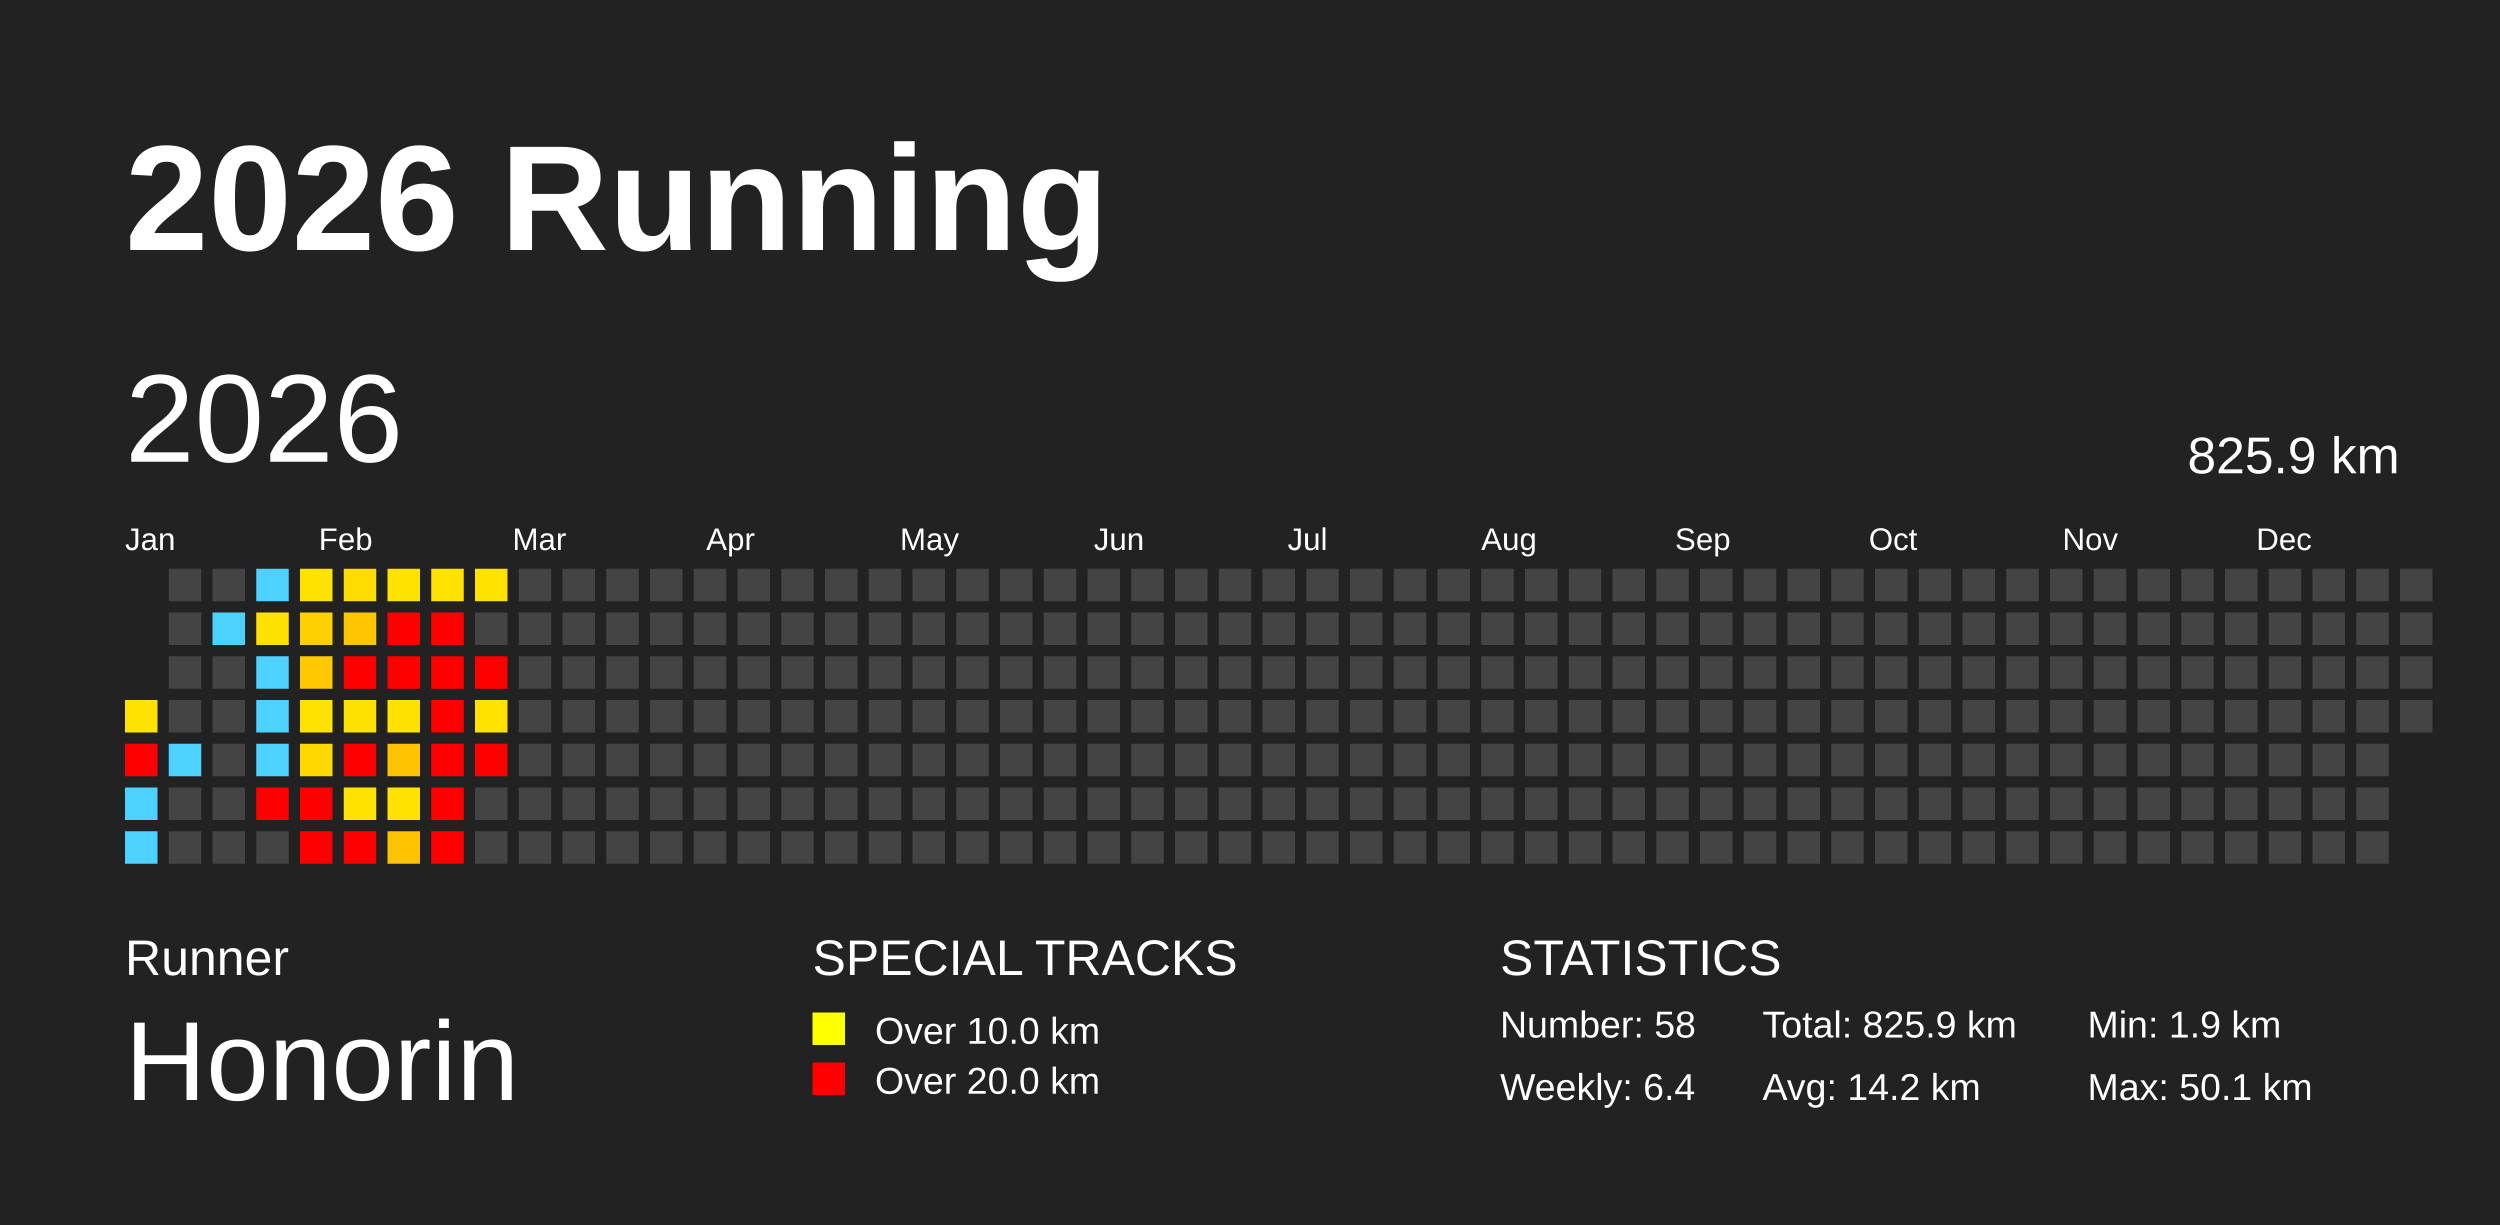
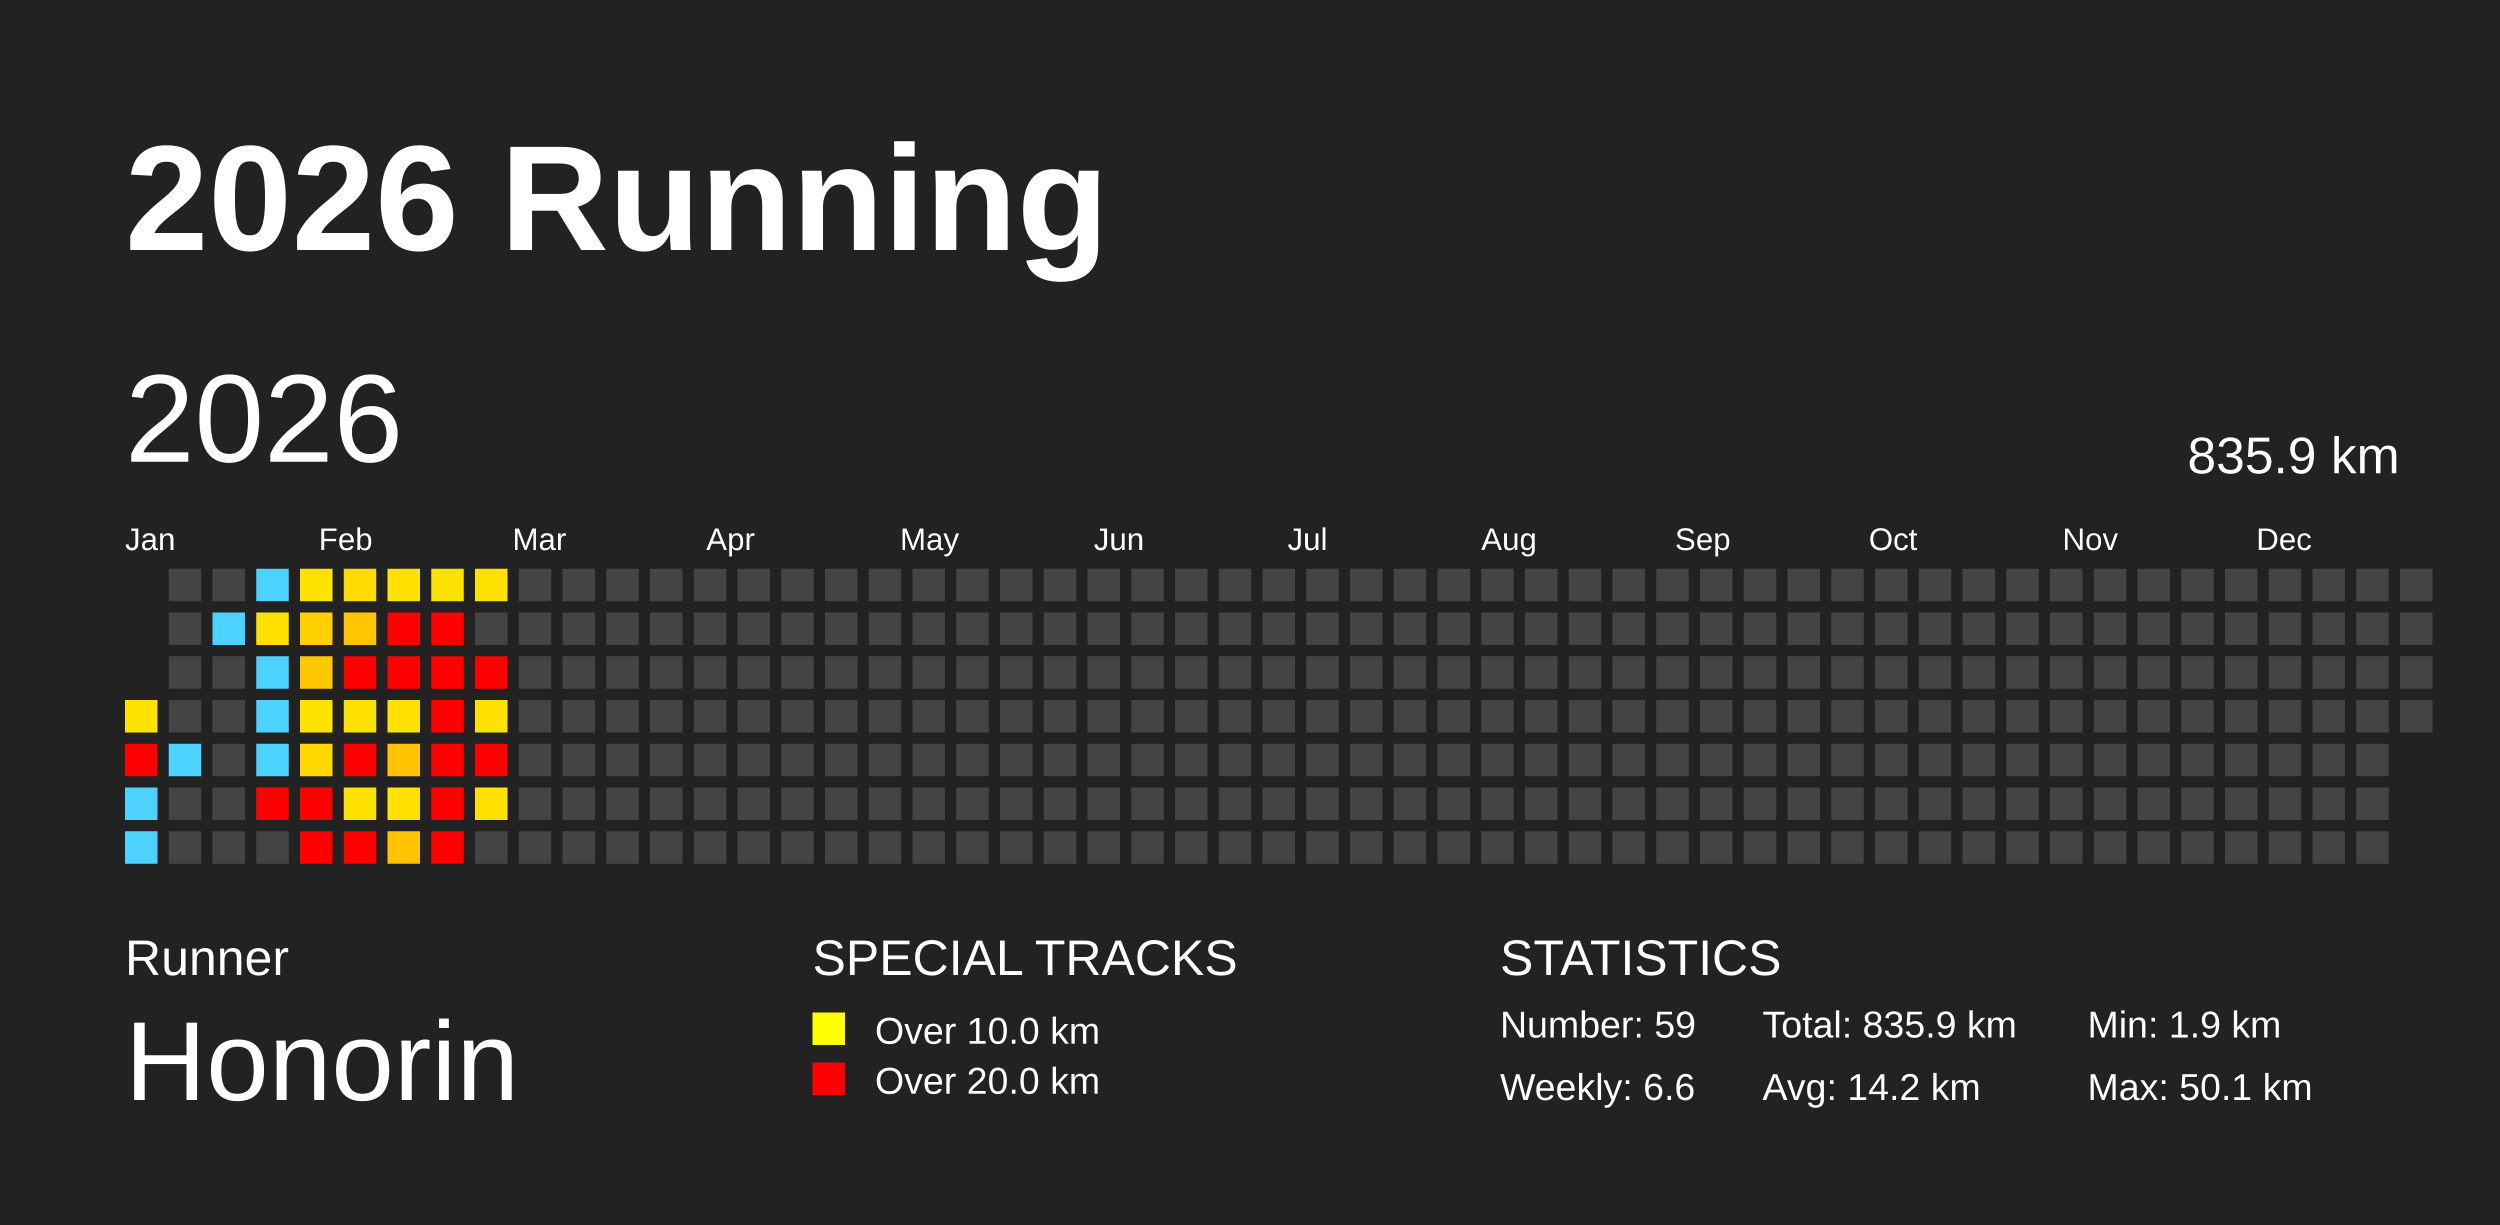
<svg xmlns="http://www.w3.org/2000/svg" baseProfile="full" height="98mm" version="1.1" viewBox="0,0,200,98" width="200mm">
  <defs />
  <rect fill="#222222" height="98" width="200" x="0" y="0" />
  <text fill="#FFFFFF" style="font-size:12px; font-family:Arial; font-weight:bold;" x="10" y="20">2026 Running</text>
  <text fill="#FFFFFF" style="font-size:4px; font-family:Arial" x="10" y="78">Runner</text>
  <text fill="#FFFFFF" style="font-size:9px; font-family:Arial" x="10" y="88">Honorin</text>
  <text fill="#FFFFFF" style="font-size:4px; font-family:Arial" x="65" y="78">SPECIAL TRACKS</text>
  <rect fill="yellow" height="2.6" width="2.6" x="65" y="81" />
  <text fill="#FFFFFF" style="font-size:3px; font-family:Arial" x="70" y="83.5">Over 10.0 km</text>
  <rect fill="red" height="2.6" width="2.6" x="65" y="85" />
  <text fill="#FFFFFF" style="font-size:3px; font-family:Arial" x="70" y="87.5">Over 20.0 km</text>
  <text fill="#FFFFFF" style="font-size:4px; font-family:Arial" x="120" y="78">STATISTICS</text>
-   <text fill="#FFFFFF" style="font-size:3px; font-family:Arial" x="120" y="83">Number: 58</text>
-   <text fill="#FFFFFF" style="font-size:3px; font-family:Arial" x="120" y="88">Weekly: 6.4</text>
-   <text fill="#FFFFFF" style="font-size:3px; font-family:Arial" x="141" y="83">Total: 825.9 km</text>
+   <text fill="#FFFFFF" style="font-size:3px; font-family:Arial" x="120" y="83">Number: 59</text>
+   <text fill="#FFFFFF" style="font-size:3px; font-family:Arial" x="120" y="88">Weekly: 6.6</text>
+   <text fill="#FFFFFF" style="font-size:3px; font-family:Arial" x="141" y="83">Total: 835.9 km</text>
  <text fill="#FFFFFF" style="font-size:3px; font-family:Arial" x="141" y="88">Avg: 14.2 km</text>
  <text fill="#FFFFFF" style="font-size:3px; font-family:Arial" x="167" y="83">Min: 1.9 km</text>
  <text fill="#FFFFFF" style="font-size:3px; font-family:Arial" x="167" y="88">Max: 50.1 km</text>
  <text dominant-baseline="hanging" fill="#FFFFFF" style="font-size:10.0px; font-family:Arial;" x="10" y="30">2026</text>
-   <text dominant-baseline="hanging" fill="#FFFFFF" style="font-size:4.125px; font-family:Arial;" x="175" y="35">825.9 km</text>
+   <text dominant-baseline="hanging" fill="#FFFFFF" style="font-size:4.125px; font-family:Arial;" x="175" y="35">835.9 km</text>
  <text fill="#FFFFFF" style="font-size:2.5px; font-family:Arial" x="10.0" y="44">Jan</text>
  <text fill="#FFFFFF" style="font-size:2.5px; font-family:Arial" x="25.5" y="44">Feb</text>
  <text fill="#FFFFFF" style="font-size:2.5px; font-family:Arial" x="41.0" y="44">Mar</text>
  <text fill="#FFFFFF" style="font-size:2.5px; font-family:Arial" x="56.5" y="44">Apr</text>
  <text fill="#FFFFFF" style="font-size:2.5px; font-family:Arial" x="72.0" y="44">May</text>
  <text fill="#FFFFFF" style="font-size:2.5px; font-family:Arial" x="87.5" y="44">Jun</text>
  <text fill="#FFFFFF" style="font-size:2.5px; font-family:Arial" x="103.0" y="44">Jul</text>
  <text fill="#FFFFFF" style="font-size:2.5px; font-family:Arial" x="118.5" y="44">Aug</text>
  <text fill="#FFFFFF" style="font-size:2.5px; font-family:Arial" x="134.0" y="44">Sep</text>
  <text fill="#FFFFFF" style="font-size:2.5px; font-family:Arial" x="149.5" y="44">Oct</text>
  <text fill="#FFFFFF" style="font-size:2.5px; font-family:Arial" x="165.0" y="44">Nov</text>
  <text fill="#FFFFFF" style="font-size:2.5px; font-family:Arial" x="180.5" y="44">Dec</text>
  <rect fill="#ffe200" height="2.6" width="2.6" x="10.0" y="56.0" />
  <rect fill="red" height="2.6" width="2.6" x="10.0" y="59.5" />
  <rect fill="#4dd2ff" height="2.6" width="2.6" x="10.0" y="63.0" />
  <rect fill="#4dd2ff" height="2.6" width="2.6" x="10.0" y="66.5" />
  <rect fill="#444444" height="2.6" width="2.6" x="13.5" y="45.5" />
  <rect fill="#444444" height="2.6" width="2.6" x="13.5" y="49.0" />
  <rect fill="#444444" height="2.6" width="2.6" x="13.5" y="52.5" />
  <rect fill="#444444" height="2.6" width="2.6" x="13.5" y="56.0" />
  <rect fill="#4dd2ff" height="2.6" width="2.6" x="13.5" y="59.5" />
  <rect fill="#444444" height="2.6" width="2.6" x="13.5" y="63.0" />
  <rect fill="#444444" height="2.6" width="2.6" x="13.5" y="66.5" />
  <rect fill="#444444" height="2.6" width="2.6" x="17.0" y="45.5" />
  <rect fill="#4dd2ff" height="2.6" width="2.6" x="17.0" y="49.0" />
  <rect fill="#444444" height="2.6" width="2.6" x="17.0" y="52.5" />
  <rect fill="#444444" height="2.6" width="2.6" x="17.0" y="56.0" />
  <rect fill="#444444" height="2.6" width="2.6" x="17.0" y="59.5" />
  <rect fill="#444444" height="2.6" width="2.6" x="17.0" y="63.0" />
  <rect fill="#444444" height="2.6" width="2.6" x="17.0" y="66.5" />
  <rect fill="#4dd2ff" height="2.6" width="2.6" x="20.5" y="45.5" />
  <rect fill="#ffe100" height="2.6" width="2.6" x="20.5" y="49.0" />
  <rect fill="#4dd2ff" height="2.6" width="2.6" x="20.5" y="52.5" />
  <rect fill="#4dd2ff" height="2.6" width="2.6" x="20.5" y="56.0" />
  <rect fill="#4dd2ff" height="2.6" width="2.6" x="20.5" y="59.5" />
  <rect fill="red" height="2.6" width="2.6" x="20.5" y="63.0" />
  <rect fill="#444444" height="2.6" width="2.6" x="20.5" y="66.5" />
  <rect fill="#ffe200" height="2.6" width="2.6" x="24.0" y="45.5" />
  <rect fill="#ffd000" height="2.6" width="2.6" x="24.0" y="49.0" />
  <rect fill="#ffc800" height="2.6" width="2.6" x="24.0" y="52.5" />
  <rect fill="#ffe200" height="2.6" width="2.6" x="24.0" y="56.0" />
  <rect fill="#ffd800" height="2.6" width="2.6" x="24.0" y="59.5" />
  <rect fill="red" height="2.6" width="2.6" x="24.0" y="63.0" />
  <rect fill="red" height="2.6" width="2.6" x="24.0" y="66.5" />
  <rect fill="#ffdb00" height="2.6" width="2.6" x="27.5" y="45.5" />
  <rect fill="#ffc500" height="2.6" width="2.6" x="27.5" y="49.0" />
  <rect fill="red" height="2.6" width="2.6" x="27.5" y="52.5" />
  <rect fill="#ffe100" height="2.6" width="2.6" x="27.5" y="56.0" />
  <rect fill="red" height="2.6" width="2.6" x="27.5" y="59.5" />
  <rect fill="#ffe200" height="2.6" width="2.6" x="27.5" y="63.0" />
  <rect fill="red" height="2.6" width="2.6" x="27.5" y="66.5" />
  <rect fill="#ffe200" height="2.6" width="2.6" x="31.0" y="45.5" />
  <rect fill="red" height="2.6" width="2.6" x="31.0" y="49.0" />
  <rect fill="red" height="2.6" width="2.6" x="31.0" y="52.5" />
  <rect fill="#ffe100" height="2.6" width="2.6" x="31.0" y="56.0" />
  <rect fill="#ffc200" height="2.6" width="2.6" x="31.0" y="59.5" />
  <rect fill="#ffe200" height="2.6" width="2.6" x="31.0" y="63.0" />
  <rect fill="#ffc200" height="2.6" width="2.6" x="31.0" y="66.5" />
  <rect fill="#ffe200" height="2.6" width="2.6" x="34.5" y="45.5" />
  <rect fill="red" height="2.6" width="2.6" x="34.5" y="49.0" />
  <rect fill="red" height="2.6" width="2.6" x="34.5" y="52.5" />
  <rect fill="red" height="2.6" width="2.6" x="34.5" y="56.0" />
  <rect fill="red" height="2.6" width="2.6" x="34.5" y="59.5" />
  <rect fill="red" height="2.6" width="2.6" x="34.5" y="63.0" />
  <rect fill="red" height="2.6" width="2.6" x="34.5" y="66.5" />
  <rect fill="#ffe200" height="2.6" width="2.6" x="38.0" y="45.5" />
  <rect fill="#444444" height="2.6" width="2.6" x="38.0" y="49.0" />
  <rect fill="red" height="2.6" width="2.6" x="38.0" y="52.5" />
  <rect fill="#ffe200" height="2.6" width="2.6" x="38.0" y="56.0" />
  <rect fill="red" height="2.6" width="2.6" x="38.0" y="59.5" />
-   <rect fill="#444444" height="2.6" width="2.6" x="38.0" y="63.0" />
+   <rect fill="#ffe200" height="2.6" width="2.6" x="38.0" y="63.0" />
  <rect fill="#444444" height="2.6" width="2.6" x="38.0" y="66.5" />
  <rect fill="#444444" height="2.6" width="2.6" x="41.5" y="45.5" />
  <rect fill="#444444" height="2.6" width="2.6" x="41.5" y="49.0" />
  <rect fill="#444444" height="2.6" width="2.6" x="41.5" y="52.5" />
  <rect fill="#444444" height="2.6" width="2.6" x="41.5" y="56.0" />
  <rect fill="#444444" height="2.6" width="2.6" x="41.5" y="59.5" />
  <rect fill="#444444" height="2.6" width="2.6" x="41.5" y="63.0" />
  <rect fill="#444444" height="2.6" width="2.6" x="41.5" y="66.5" />
  <rect fill="#444444" height="2.6" width="2.6" x="45.0" y="45.5" />
  <rect fill="#444444" height="2.6" width="2.6" x="45.0" y="49.0" />
  <rect fill="#444444" height="2.6" width="2.6" x="45.0" y="52.5" />
  <rect fill="#444444" height="2.6" width="2.6" x="45.0" y="56.0" />
  <rect fill="#444444" height="2.6" width="2.6" x="45.0" y="59.5" />
  <rect fill="#444444" height="2.6" width="2.6" x="45.0" y="63.0" />
  <rect fill="#444444" height="2.6" width="2.6" x="45.0" y="66.5" />
  <rect fill="#444444" height="2.6" width="2.6" x="48.5" y="45.5" />
  <rect fill="#444444" height="2.6" width="2.6" x="48.5" y="49.0" />
  <rect fill="#444444" height="2.6" width="2.6" x="48.5" y="52.5" />
  <rect fill="#444444" height="2.6" width="2.6" x="48.5" y="56.0" />
  <rect fill="#444444" height="2.6" width="2.6" x="48.5" y="59.5" />
  <rect fill="#444444" height="2.6" width="2.6" x="48.5" y="63.0" />
  <rect fill="#444444" height="2.6" width="2.6" x="48.5" y="66.5" />
  <rect fill="#444444" height="2.6" width="2.6" x="52.0" y="45.5" />
  <rect fill="#444444" height="2.6" width="2.6" x="52.0" y="49.0" />
  <rect fill="#444444" height="2.6" width="2.6" x="52.0" y="52.5" />
  <rect fill="#444444" height="2.6" width="2.6" x="52.0" y="56.0" />
  <rect fill="#444444" height="2.6" width="2.6" x="52.0" y="59.5" />
  <rect fill="#444444" height="2.6" width="2.6" x="52.0" y="63.0" />
  <rect fill="#444444" height="2.6" width="2.6" x="52.0" y="66.5" />
  <rect fill="#444444" height="2.6" width="2.6" x="55.5" y="45.5" />
  <rect fill="#444444" height="2.6" width="2.6" x="55.5" y="49.0" />
  <rect fill="#444444" height="2.6" width="2.6" x="55.5" y="52.5" />
  <rect fill="#444444" height="2.6" width="2.6" x="55.5" y="56.0" />
  <rect fill="#444444" height="2.6" width="2.6" x="55.5" y="59.5" />
  <rect fill="#444444" height="2.6" width="2.6" x="55.5" y="63.0" />
  <rect fill="#444444" height="2.6" width="2.6" x="55.5" y="66.5" />
  <rect fill="#444444" height="2.6" width="2.6" x="59.0" y="45.5" />
  <rect fill="#444444" height="2.6" width="2.6" x="59.0" y="49.0" />
  <rect fill="#444444" height="2.6" width="2.6" x="59.0" y="52.5" />
  <rect fill="#444444" height="2.6" width="2.6" x="59.0" y="56.0" />
  <rect fill="#444444" height="2.6" width="2.6" x="59.0" y="59.5" />
  <rect fill="#444444" height="2.6" width="2.6" x="59.0" y="63.0" />
  <rect fill="#444444" height="2.6" width="2.6" x="59.0" y="66.5" />
  <rect fill="#444444" height="2.6" width="2.6" x="62.5" y="45.5" />
  <rect fill="#444444" height="2.6" width="2.6" x="62.5" y="49.0" />
  <rect fill="#444444" height="2.6" width="2.6" x="62.5" y="52.5" />
  <rect fill="#444444" height="2.6" width="2.6" x="62.5" y="56.0" />
  <rect fill="#444444" height="2.6" width="2.6" x="62.5" y="59.5" />
  <rect fill="#444444" height="2.6" width="2.6" x="62.5" y="63.0" />
  <rect fill="#444444" height="2.6" width="2.6" x="62.5" y="66.5" />
  <rect fill="#444444" height="2.6" width="2.6" x="66.0" y="45.5" />
  <rect fill="#444444" height="2.6" width="2.6" x="66.0" y="49.0" />
  <rect fill="#444444" height="2.6" width="2.6" x="66.0" y="52.5" />
  <rect fill="#444444" height="2.6" width="2.6" x="66.0" y="56.0" />
  <rect fill="#444444" height="2.6" width="2.6" x="66.0" y="59.5" />
  <rect fill="#444444" height="2.6" width="2.6" x="66.0" y="63.0" />
  <rect fill="#444444" height="2.6" width="2.6" x="66.0" y="66.5" />
  <rect fill="#444444" height="2.6" width="2.6" x="69.5" y="45.5" />
  <rect fill="#444444" height="2.6" width="2.6" x="69.5" y="49.0" />
  <rect fill="#444444" height="2.6" width="2.6" x="69.5" y="52.5" />
  <rect fill="#444444" height="2.6" width="2.6" x="69.5" y="56.0" />
  <rect fill="#444444" height="2.6" width="2.6" x="69.5" y="59.5" />
  <rect fill="#444444" height="2.6" width="2.6" x="69.5" y="63.0" />
  <rect fill="#444444" height="2.6" width="2.6" x="69.5" y="66.5" />
  <rect fill="#444444" height="2.6" width="2.6" x="73.0" y="45.5" />
  <rect fill="#444444" height="2.6" width="2.6" x="73.0" y="49.0" />
  <rect fill="#444444" height="2.6" width="2.6" x="73.0" y="52.5" />
  <rect fill="#444444" height="2.6" width="2.6" x="73.0" y="56.0" />
  <rect fill="#444444" height="2.6" width="2.6" x="73.0" y="59.5" />
  <rect fill="#444444" height="2.6" width="2.6" x="73.0" y="63.0" />
  <rect fill="#444444" height="2.6" width="2.6" x="73.0" y="66.5" />
  <rect fill="#444444" height="2.6" width="2.6" x="76.5" y="45.5" />
  <rect fill="#444444" height="2.6" width="2.6" x="76.5" y="49.0" />
  <rect fill="#444444" height="2.6" width="2.6" x="76.5" y="52.5" />
  <rect fill="#444444" height="2.6" width="2.6" x="76.5" y="56.0" />
  <rect fill="#444444" height="2.6" width="2.6" x="76.5" y="59.5" />
  <rect fill="#444444" height="2.6" width="2.6" x="76.5" y="63.0" />
  <rect fill="#444444" height="2.6" width="2.6" x="76.5" y="66.5" />
  <rect fill="#444444" height="2.6" width="2.6" x="80.0" y="45.5" />
  <rect fill="#444444" height="2.6" width="2.6" x="80.0" y="49.0" />
  <rect fill="#444444" height="2.6" width="2.6" x="80.0" y="52.5" />
  <rect fill="#444444" height="2.6" width="2.6" x="80.0" y="56.0" />
  <rect fill="#444444" height="2.6" width="2.6" x="80.0" y="59.5" />
  <rect fill="#444444" height="2.6" width="2.6" x="80.0" y="63.0" />
  <rect fill="#444444" height="2.6" width="2.6" x="80.0" y="66.5" />
  <rect fill="#444444" height="2.6" width="2.6" x="83.5" y="45.5" />
  <rect fill="#444444" height="2.6" width="2.6" x="83.5" y="49.0" />
  <rect fill="#444444" height="2.6" width="2.6" x="83.5" y="52.5" />
  <rect fill="#444444" height="2.6" width="2.6" x="83.5" y="56.0" />
  <rect fill="#444444" height="2.6" width="2.6" x="83.5" y="59.5" />
  <rect fill="#444444" height="2.6" width="2.6" x="83.5" y="63.0" />
  <rect fill="#444444" height="2.6" width="2.6" x="83.5" y="66.5" />
  <rect fill="#444444" height="2.6" width="2.6" x="87.0" y="45.5" />
  <rect fill="#444444" height="2.6" width="2.6" x="87.0" y="49.0" />
  <rect fill="#444444" height="2.6" width="2.6" x="87.0" y="52.5" />
  <rect fill="#444444" height="2.6" width="2.6" x="87.0" y="56.0" />
  <rect fill="#444444" height="2.6" width="2.6" x="87.0" y="59.5" />
  <rect fill="#444444" height="2.6" width="2.6" x="87.0" y="63.0" />
  <rect fill="#444444" height="2.6" width="2.6" x="87.0" y="66.5" />
  <rect fill="#444444" height="2.6" width="2.6" x="90.5" y="45.5" />
  <rect fill="#444444" height="2.6" width="2.6" x="90.5" y="49.0" />
  <rect fill="#444444" height="2.6" width="2.6" x="90.5" y="52.5" />
  <rect fill="#444444" height="2.6" width="2.6" x="90.5" y="56.0" />
  <rect fill="#444444" height="2.6" width="2.6" x="90.5" y="59.5" />
  <rect fill="#444444" height="2.6" width="2.6" x="90.5" y="63.0" />
  <rect fill="#444444" height="2.6" width="2.6" x="90.5" y="66.5" />
  <rect fill="#444444" height="2.6" width="2.6" x="94.0" y="45.5" />
  <rect fill="#444444" height="2.6" width="2.6" x="94.0" y="49.0" />
  <rect fill="#444444" height="2.6" width="2.6" x="94.0" y="52.5" />
  <rect fill="#444444" height="2.6" width="2.6" x="94.0" y="56.0" />
  <rect fill="#444444" height="2.6" width="2.6" x="94.0" y="59.5" />
  <rect fill="#444444" height="2.6" width="2.6" x="94.0" y="63.0" />
  <rect fill="#444444" height="2.6" width="2.6" x="94.0" y="66.5" />
  <rect fill="#444444" height="2.6" width="2.6" x="97.5" y="45.5" />
  <rect fill="#444444" height="2.6" width="2.6" x="97.5" y="49.0" />
  <rect fill="#444444" height="2.6" width="2.6" x="97.5" y="52.5" />
  <rect fill="#444444" height="2.6" width="2.6" x="97.5" y="56.0" />
  <rect fill="#444444" height="2.6" width="2.6" x="97.5" y="59.5" />
  <rect fill="#444444" height="2.6" width="2.6" x="97.5" y="63.0" />
  <rect fill="#444444" height="2.6" width="2.6" x="97.5" y="66.5" />
  <rect fill="#444444" height="2.6" width="2.6" x="101.0" y="45.5" />
  <rect fill="#444444" height="2.6" width="2.6" x="101.0" y="49.0" />
  <rect fill="#444444" height="2.6" width="2.6" x="101.0" y="52.5" />
  <rect fill="#444444" height="2.6" width="2.6" x="101.0" y="56.0" />
  <rect fill="#444444" height="2.6" width="2.6" x="101.0" y="59.5" />
  <rect fill="#444444" height="2.6" width="2.6" x="101.0" y="63.0" />
  <rect fill="#444444" height="2.6" width="2.6" x="101.0" y="66.5" />
  <rect fill="#444444" height="2.6" width="2.6" x="104.5" y="45.5" />
  <rect fill="#444444" height="2.6" width="2.6" x="104.5" y="49.0" />
  <rect fill="#444444" height="2.6" width="2.6" x="104.5" y="52.5" />
  <rect fill="#444444" height="2.6" width="2.6" x="104.5" y="56.0" />
  <rect fill="#444444" height="2.6" width="2.6" x="104.5" y="59.5" />
  <rect fill="#444444" height="2.6" width="2.6" x="104.5" y="63.0" />
  <rect fill="#444444" height="2.6" width="2.6" x="104.5" y="66.5" />
  <rect fill="#444444" height="2.6" width="2.6" x="108.0" y="45.5" />
  <rect fill="#444444" height="2.6" width="2.6" x="108.0" y="49.0" />
  <rect fill="#444444" height="2.6" width="2.6" x="108.0" y="52.5" />
  <rect fill="#444444" height="2.6" width="2.6" x="108.0" y="56.0" />
  <rect fill="#444444" height="2.6" width="2.6" x="108.0" y="59.5" />
  <rect fill="#444444" height="2.6" width="2.6" x="108.0" y="63.0" />
  <rect fill="#444444" height="2.6" width="2.6" x="108.0" y="66.5" />
  <rect fill="#444444" height="2.6" width="2.6" x="111.5" y="45.5" />
  <rect fill="#444444" height="2.6" width="2.6" x="111.5" y="49.0" />
  <rect fill="#444444" height="2.6" width="2.6" x="111.5" y="52.5" />
  <rect fill="#444444" height="2.6" width="2.6" x="111.5" y="56.0" />
  <rect fill="#444444" height="2.6" width="2.6" x="111.5" y="59.5" />
  <rect fill="#444444" height="2.6" width="2.6" x="111.5" y="63.0" />
  <rect fill="#444444" height="2.6" width="2.6" x="111.5" y="66.5" />
  <rect fill="#444444" height="2.6" width="2.6" x="115.0" y="45.5" />
  <rect fill="#444444" height="2.6" width="2.6" x="115.0" y="49.0" />
  <rect fill="#444444" height="2.6" width="2.6" x="115.0" y="52.5" />
  <rect fill="#444444" height="2.6" width="2.6" x="115.0" y="56.0" />
  <rect fill="#444444" height="2.6" width="2.6" x="115.0" y="59.5" />
  <rect fill="#444444" height="2.6" width="2.6" x="115.0" y="63.0" />
  <rect fill="#444444" height="2.6" width="2.6" x="115.0" y="66.5" />
  <rect fill="#444444" height="2.6" width="2.6" x="118.5" y="45.5" />
  <rect fill="#444444" height="2.6" width="2.6" x="118.5" y="49.0" />
  <rect fill="#444444" height="2.6" width="2.6" x="118.5" y="52.5" />
  <rect fill="#444444" height="2.6" width="2.6" x="118.5" y="56.0" />
  <rect fill="#444444" height="2.6" width="2.6" x="118.5" y="59.5" />
  <rect fill="#444444" height="2.6" width="2.6" x="118.5" y="63.0" />
  <rect fill="#444444" height="2.6" width="2.6" x="118.5" y="66.5" />
  <rect fill="#444444" height="2.6" width="2.6" x="122.0" y="45.5" />
  <rect fill="#444444" height="2.6" width="2.6" x="122.0" y="49.0" />
  <rect fill="#444444" height="2.6" width="2.6" x="122.0" y="52.5" />
  <rect fill="#444444" height="2.6" width="2.6" x="122.0" y="56.0" />
  <rect fill="#444444" height="2.6" width="2.6" x="122.0" y="59.5" />
  <rect fill="#444444" height="2.6" width="2.6" x="122.0" y="63.0" />
  <rect fill="#444444" height="2.6" width="2.6" x="122.0" y="66.5" />
  <rect fill="#444444" height="2.6" width="2.6" x="125.5" y="45.5" />
  <rect fill="#444444" height="2.6" width="2.6" x="125.5" y="49.0" />
  <rect fill="#444444" height="2.6" width="2.6" x="125.5" y="52.5" />
  <rect fill="#444444" height="2.6" width="2.6" x="125.5" y="56.0" />
  <rect fill="#444444" height="2.6" width="2.6" x="125.5" y="59.5" />
  <rect fill="#444444" height="2.6" width="2.6" x="125.5" y="63.0" />
  <rect fill="#444444" height="2.6" width="2.6" x="125.5" y="66.5" />
  <rect fill="#444444" height="2.6" width="2.6" x="129.0" y="45.5" />
  <rect fill="#444444" height="2.6" width="2.6" x="129.0" y="49.0" />
  <rect fill="#444444" height="2.6" width="2.6" x="129.0" y="52.5" />
  <rect fill="#444444" height="2.6" width="2.6" x="129.0" y="56.0" />
  <rect fill="#444444" height="2.6" width="2.6" x="129.0" y="59.5" />
  <rect fill="#444444" height="2.6" width="2.6" x="129.0" y="63.0" />
  <rect fill="#444444" height="2.6" width="2.6" x="129.0" y="66.5" />
  <rect fill="#444444" height="2.6" width="2.6" x="132.5" y="45.5" />
  <rect fill="#444444" height="2.6" width="2.6" x="132.5" y="49.0" />
  <rect fill="#444444" height="2.6" width="2.6" x="132.5" y="52.5" />
  <rect fill="#444444" height="2.6" width="2.6" x="132.5" y="56.0" />
  <rect fill="#444444" height="2.6" width="2.6" x="132.5" y="59.5" />
  <rect fill="#444444" height="2.6" width="2.6" x="132.5" y="63.0" />
  <rect fill="#444444" height="2.6" width="2.6" x="132.5" y="66.5" />
  <rect fill="#444444" height="2.6" width="2.6" x="136.0" y="45.5" />
  <rect fill="#444444" height="2.6" width="2.6" x="136.0" y="49.0" />
  <rect fill="#444444" height="2.6" width="2.6" x="136.0" y="52.5" />
  <rect fill="#444444" height="2.6" width="2.6" x="136.0" y="56.0" />
  <rect fill="#444444" height="2.6" width="2.6" x="136.0" y="59.5" />
  <rect fill="#444444" height="2.6" width="2.6" x="136.0" y="63.0" />
  <rect fill="#444444" height="2.6" width="2.6" x="136.0" y="66.5" />
  <rect fill="#444444" height="2.6" width="2.6" x="139.5" y="45.5" />
  <rect fill="#444444" height="2.6" width="2.6" x="139.5" y="49.0" />
  <rect fill="#444444" height="2.6" width="2.6" x="139.5" y="52.5" />
  <rect fill="#444444" height="2.6" width="2.6" x="139.5" y="56.0" />
  <rect fill="#444444" height="2.6" width="2.6" x="139.5" y="59.5" />
  <rect fill="#444444" height="2.6" width="2.6" x="139.5" y="63.0" />
  <rect fill="#444444" height="2.6" width="2.6" x="139.5" y="66.5" />
  <rect fill="#444444" height="2.6" width="2.6" x="143.0" y="45.5" />
  <rect fill="#444444" height="2.6" width="2.6" x="143.0" y="49.0" />
  <rect fill="#444444" height="2.6" width="2.6" x="143.0" y="52.5" />
  <rect fill="#444444" height="2.6" width="2.6" x="143.0" y="56.0" />
  <rect fill="#444444" height="2.6" width="2.6" x="143.0" y="59.5" />
  <rect fill="#444444" height="2.6" width="2.6" x="143.0" y="63.0" />
  <rect fill="#444444" height="2.6" width="2.6" x="143.0" y="66.5" />
  <rect fill="#444444" height="2.6" width="2.6" x="146.5" y="45.5" />
  <rect fill="#444444" height="2.6" width="2.6" x="146.5" y="49.0" />
  <rect fill="#444444" height="2.6" width="2.6" x="146.5" y="52.5" />
  <rect fill="#444444" height="2.6" width="2.6" x="146.5" y="56.0" />
  <rect fill="#444444" height="2.6" width="2.6" x="146.5" y="59.5" />
  <rect fill="#444444" height="2.6" width="2.6" x="146.5" y="63.0" />
  <rect fill="#444444" height="2.6" width="2.6" x="146.5" y="66.5" />
  <rect fill="#444444" height="2.6" width="2.6" x="150.0" y="45.5" />
  <rect fill="#444444" height="2.6" width="2.6" x="150.0" y="49.0" />
  <rect fill="#444444" height="2.6" width="2.6" x="150.0" y="52.5" />
  <rect fill="#444444" height="2.6" width="2.6" x="150.0" y="56.0" />
  <rect fill="#444444" height="2.6" width="2.6" x="150.0" y="59.5" />
  <rect fill="#444444" height="2.6" width="2.6" x="150.0" y="63.0" />
  <rect fill="#444444" height="2.6" width="2.6" x="150.0" y="66.5" />
  <rect fill="#444444" height="2.6" width="2.6" x="153.5" y="45.5" />
  <rect fill="#444444" height="2.6" width="2.6" x="153.5" y="49.0" />
  <rect fill="#444444" height="2.6" width="2.6" x="153.5" y="52.5" />
  <rect fill="#444444" height="2.6" width="2.6" x="153.5" y="56.0" />
  <rect fill="#444444" height="2.6" width="2.6" x="153.5" y="59.5" />
  <rect fill="#444444" height="2.6" width="2.6" x="153.5" y="63.0" />
  <rect fill="#444444" height="2.6" width="2.6" x="153.5" y="66.5" />
  <rect fill="#444444" height="2.6" width="2.6" x="157.0" y="45.5" />
  <rect fill="#444444" height="2.6" width="2.6" x="157.0" y="49.0" />
  <rect fill="#444444" height="2.6" width="2.6" x="157.0" y="52.5" />
  <rect fill="#444444" height="2.6" width="2.6" x="157.0" y="56.0" />
  <rect fill="#444444" height="2.6" width="2.6" x="157.0" y="59.5" />
  <rect fill="#444444" height="2.6" width="2.6" x="157.0" y="63.0" />
  <rect fill="#444444" height="2.6" width="2.6" x="157.0" y="66.5" />
  <rect fill="#444444" height="2.6" width="2.6" x="160.5" y="45.5" />
  <rect fill="#444444" height="2.6" width="2.6" x="160.5" y="49.0" />
  <rect fill="#444444" height="2.6" width="2.6" x="160.5" y="52.5" />
  <rect fill="#444444" height="2.6" width="2.6" x="160.5" y="56.0" />
  <rect fill="#444444" height="2.6" width="2.6" x="160.5" y="59.5" />
  <rect fill="#444444" height="2.6" width="2.6" x="160.5" y="63.0" />
  <rect fill="#444444" height="2.6" width="2.6" x="160.5" y="66.5" />
  <rect fill="#444444" height="2.6" width="2.6" x="164.0" y="45.5" />
  <rect fill="#444444" height="2.6" width="2.6" x="164.0" y="49.0" />
  <rect fill="#444444" height="2.6" width="2.6" x="164.0" y="52.5" />
  <rect fill="#444444" height="2.6" width="2.6" x="164.0" y="56.0" />
  <rect fill="#444444" height="2.6" width="2.6" x="164.0" y="59.5" />
  <rect fill="#444444" height="2.6" width="2.6" x="164.0" y="63.0" />
  <rect fill="#444444" height="2.6" width="2.6" x="164.0" y="66.5" />
  <rect fill="#444444" height="2.6" width="2.6" x="167.5" y="45.5" />
  <rect fill="#444444" height="2.6" width="2.6" x="167.5" y="49.0" />
  <rect fill="#444444" height="2.6" width="2.6" x="167.5" y="52.5" />
  <rect fill="#444444" height="2.6" width="2.6" x="167.5" y="56.0" />
  <rect fill="#444444" height="2.6" width="2.6" x="167.5" y="59.5" />
  <rect fill="#444444" height="2.6" width="2.6" x="167.5" y="63.0" />
  <rect fill="#444444" height="2.6" width="2.6" x="167.5" y="66.5" />
  <rect fill="#444444" height="2.6" width="2.6" x="171.0" y="45.5" />
  <rect fill="#444444" height="2.6" width="2.6" x="171.0" y="49.0" />
  <rect fill="#444444" height="2.6" width="2.6" x="171.0" y="52.5" />
  <rect fill="#444444" height="2.6" width="2.6" x="171.0" y="56.0" />
  <rect fill="#444444" height="2.6" width="2.6" x="171.0" y="59.5" />
  <rect fill="#444444" height="2.6" width="2.6" x="171.0" y="63.0" />
  <rect fill="#444444" height="2.6" width="2.6" x="171.0" y="66.5" />
  <rect fill="#444444" height="2.6" width="2.6" x="174.5" y="45.5" />
  <rect fill="#444444" height="2.6" width="2.6" x="174.5" y="49.0" />
  <rect fill="#444444" height="2.6" width="2.6" x="174.5" y="52.5" />
  <rect fill="#444444" height="2.6" width="2.6" x="174.5" y="56.0" />
  <rect fill="#444444" height="2.6" width="2.6" x="174.5" y="59.5" />
  <rect fill="#444444" height="2.6" width="2.6" x="174.5" y="63.0" />
  <rect fill="#444444" height="2.6" width="2.6" x="174.5" y="66.5" />
  <rect fill="#444444" height="2.6" width="2.6" x="178.0" y="45.5" />
  <rect fill="#444444" height="2.6" width="2.6" x="178.0" y="49.0" />
  <rect fill="#444444" height="2.6" width="2.6" x="178.0" y="52.5" />
  <rect fill="#444444" height="2.6" width="2.6" x="178.0" y="56.0" />
  <rect fill="#444444" height="2.6" width="2.6" x="178.0" y="59.5" />
  <rect fill="#444444" height="2.6" width="2.6" x="178.0" y="63.0" />
  <rect fill="#444444" height="2.6" width="2.6" x="178.0" y="66.5" />
  <rect fill="#444444" height="2.6" width="2.6" x="181.5" y="45.5" />
  <rect fill="#444444" height="2.6" width="2.6" x="181.5" y="49.0" />
  <rect fill="#444444" height="2.6" width="2.6" x="181.5" y="52.5" />
  <rect fill="#444444" height="2.6" width="2.6" x="181.5" y="56.0" />
  <rect fill="#444444" height="2.6" width="2.6" x="181.5" y="59.5" />
  <rect fill="#444444" height="2.6" width="2.6" x="181.5" y="63.0" />
  <rect fill="#444444" height="2.6" width="2.6" x="181.5" y="66.5" />
  <rect fill="#444444" height="2.6" width="2.6" x="185.0" y="45.5" />
  <rect fill="#444444" height="2.6" width="2.6" x="185.0" y="49.0" />
  <rect fill="#444444" height="2.6" width="2.6" x="185.0" y="52.5" />
  <rect fill="#444444" height="2.6" width="2.6" x="185.0" y="56.0" />
  <rect fill="#444444" height="2.6" width="2.6" x="185.0" y="59.5" />
  <rect fill="#444444" height="2.6" width="2.6" x="185.0" y="63.0" />
  <rect fill="#444444" height="2.6" width="2.6" x="185.0" y="66.5" />
  <rect fill="#444444" height="2.6" width="2.6" x="188.5" y="45.5" />
  <rect fill="#444444" height="2.6" width="2.6" x="188.5" y="49.0" />
  <rect fill="#444444" height="2.6" width="2.6" x="188.5" y="52.5" />
  <rect fill="#444444" height="2.6" width="2.6" x="188.5" y="56.0" />
  <rect fill="#444444" height="2.6" width="2.6" x="188.5" y="59.5" />
  <rect fill="#444444" height="2.6" width="2.6" x="188.5" y="63.0" />
  <rect fill="#444444" height="2.6" width="2.6" x="188.5" y="66.5" />
  <rect fill="#444444" height="2.6" width="2.6" x="192.0" y="45.5" />
  <rect fill="#444444" height="2.6" width="2.6" x="192.0" y="49.0" />
  <rect fill="#444444" height="2.6" width="2.6" x="192.0" y="52.5" />
  <rect fill="#444444" height="2.6" width="2.6" x="192.0" y="56.0" />
</svg>
